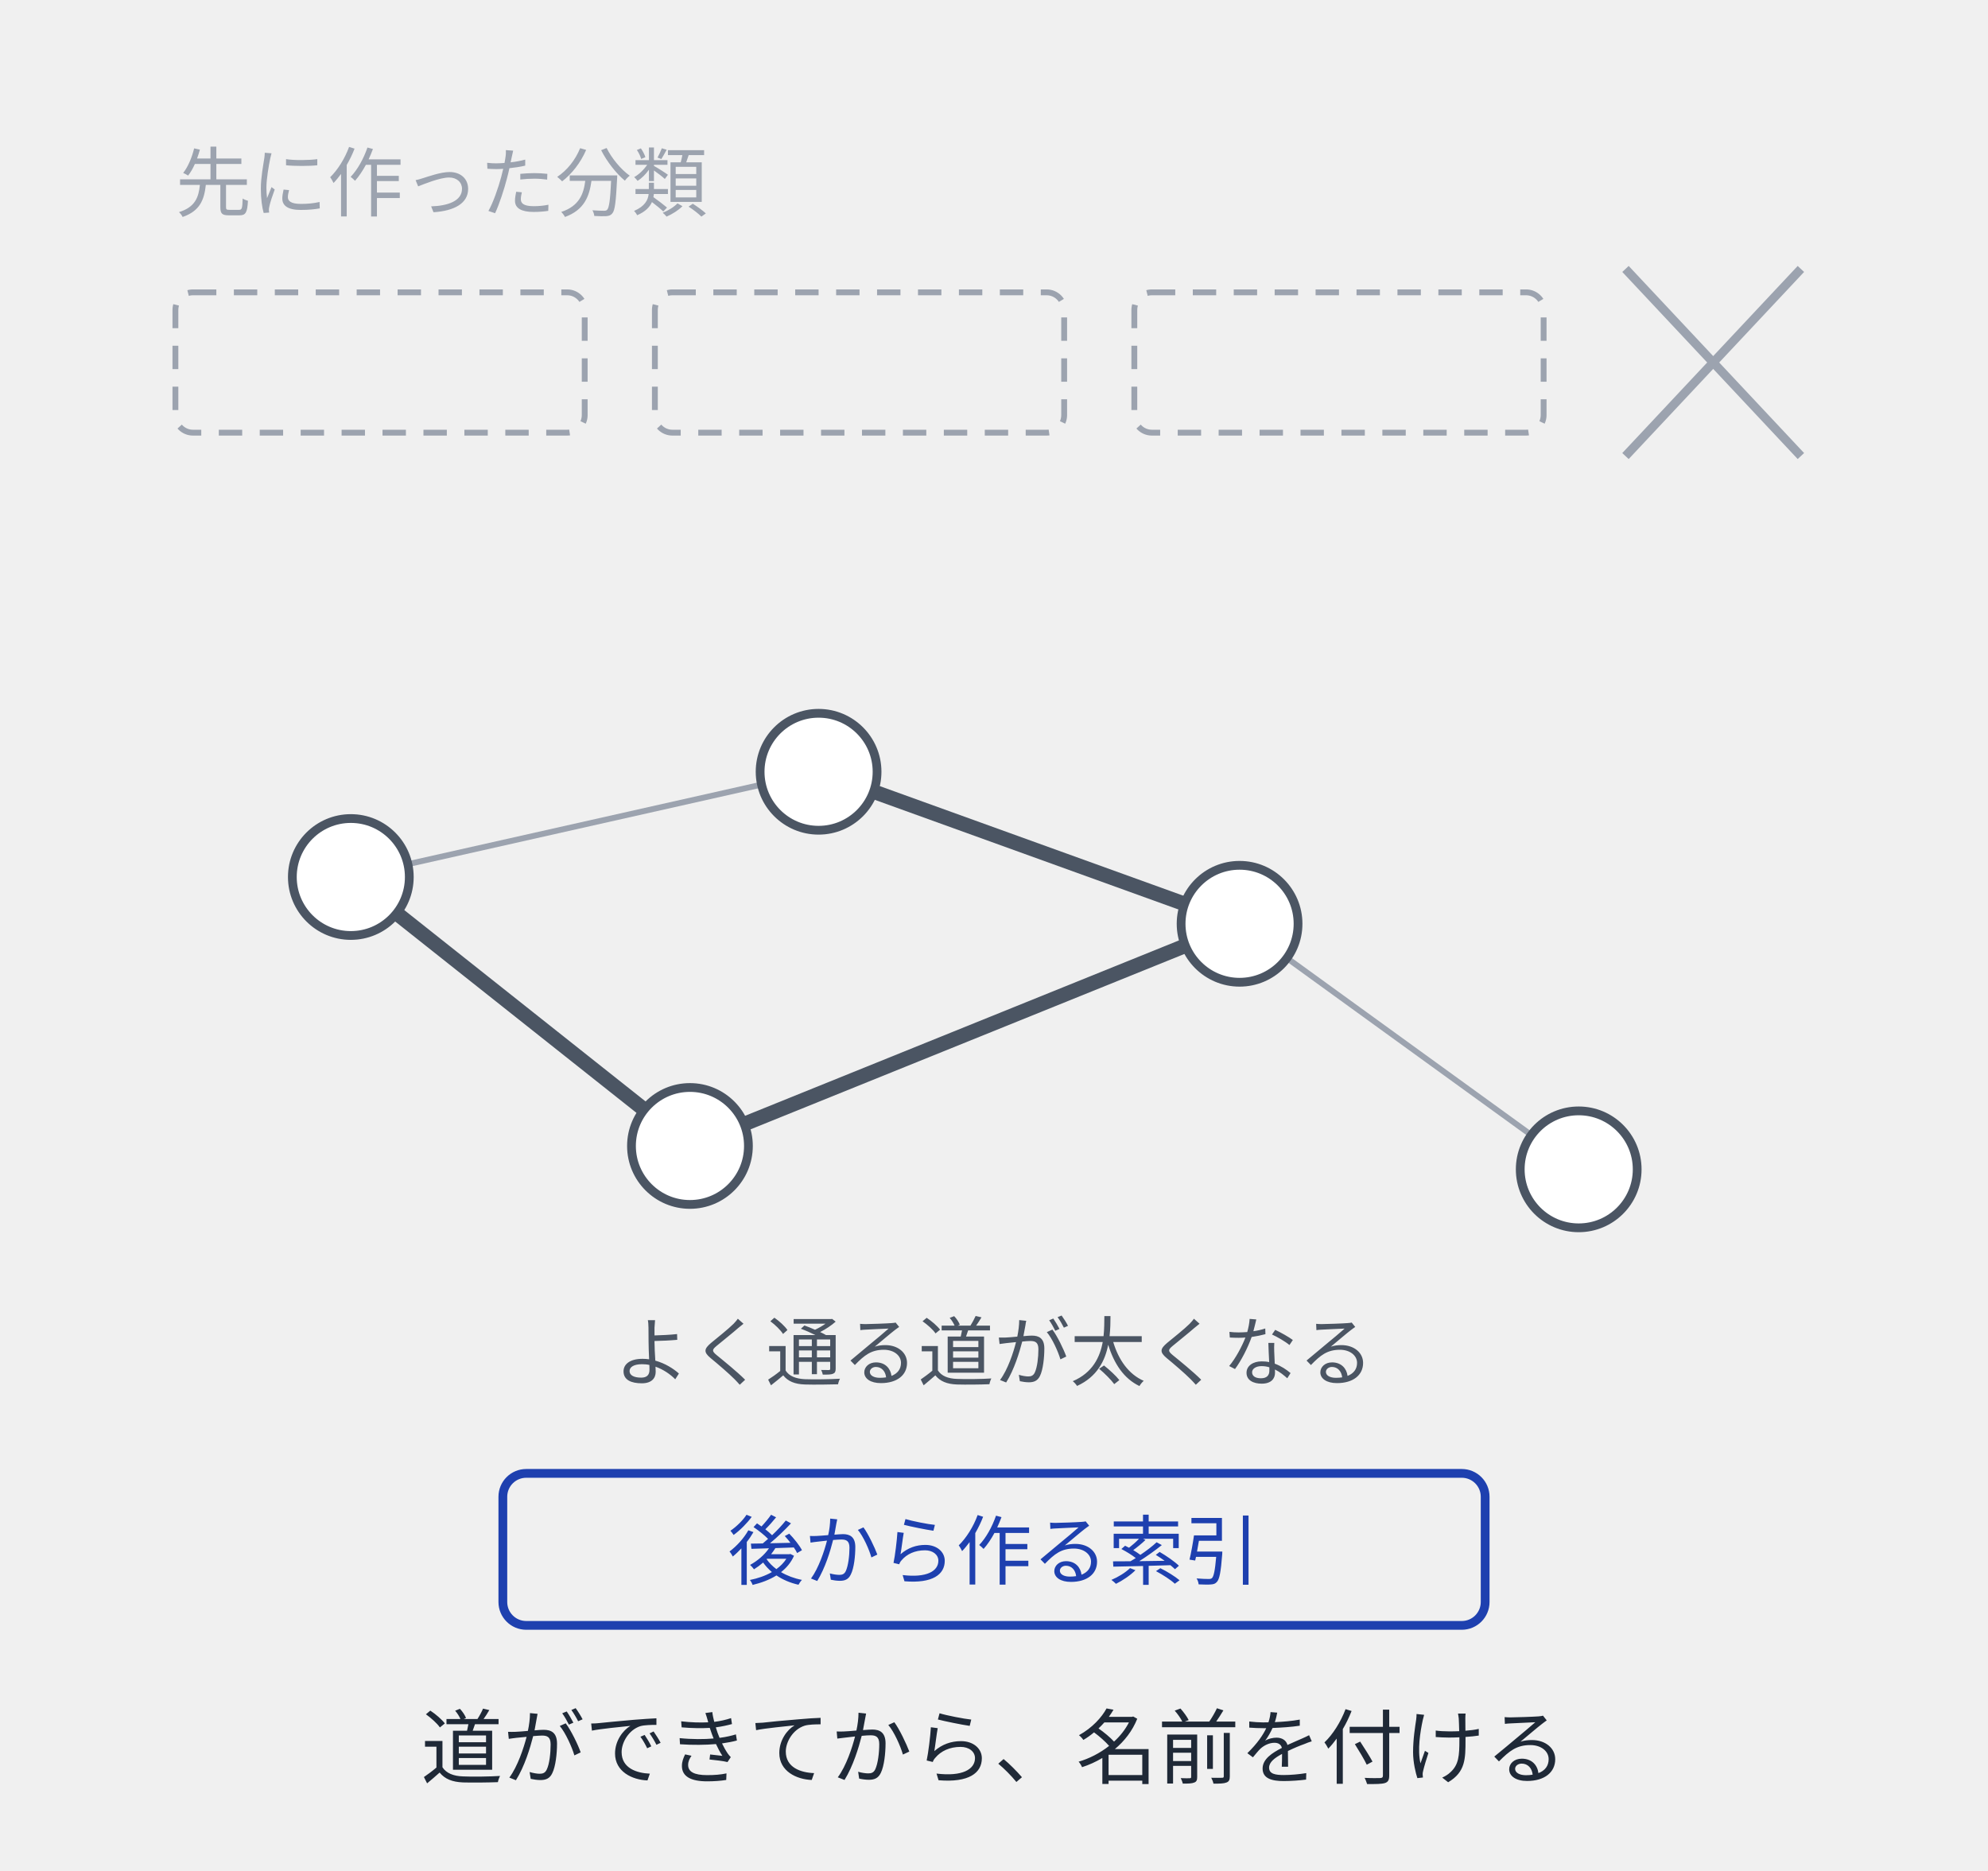
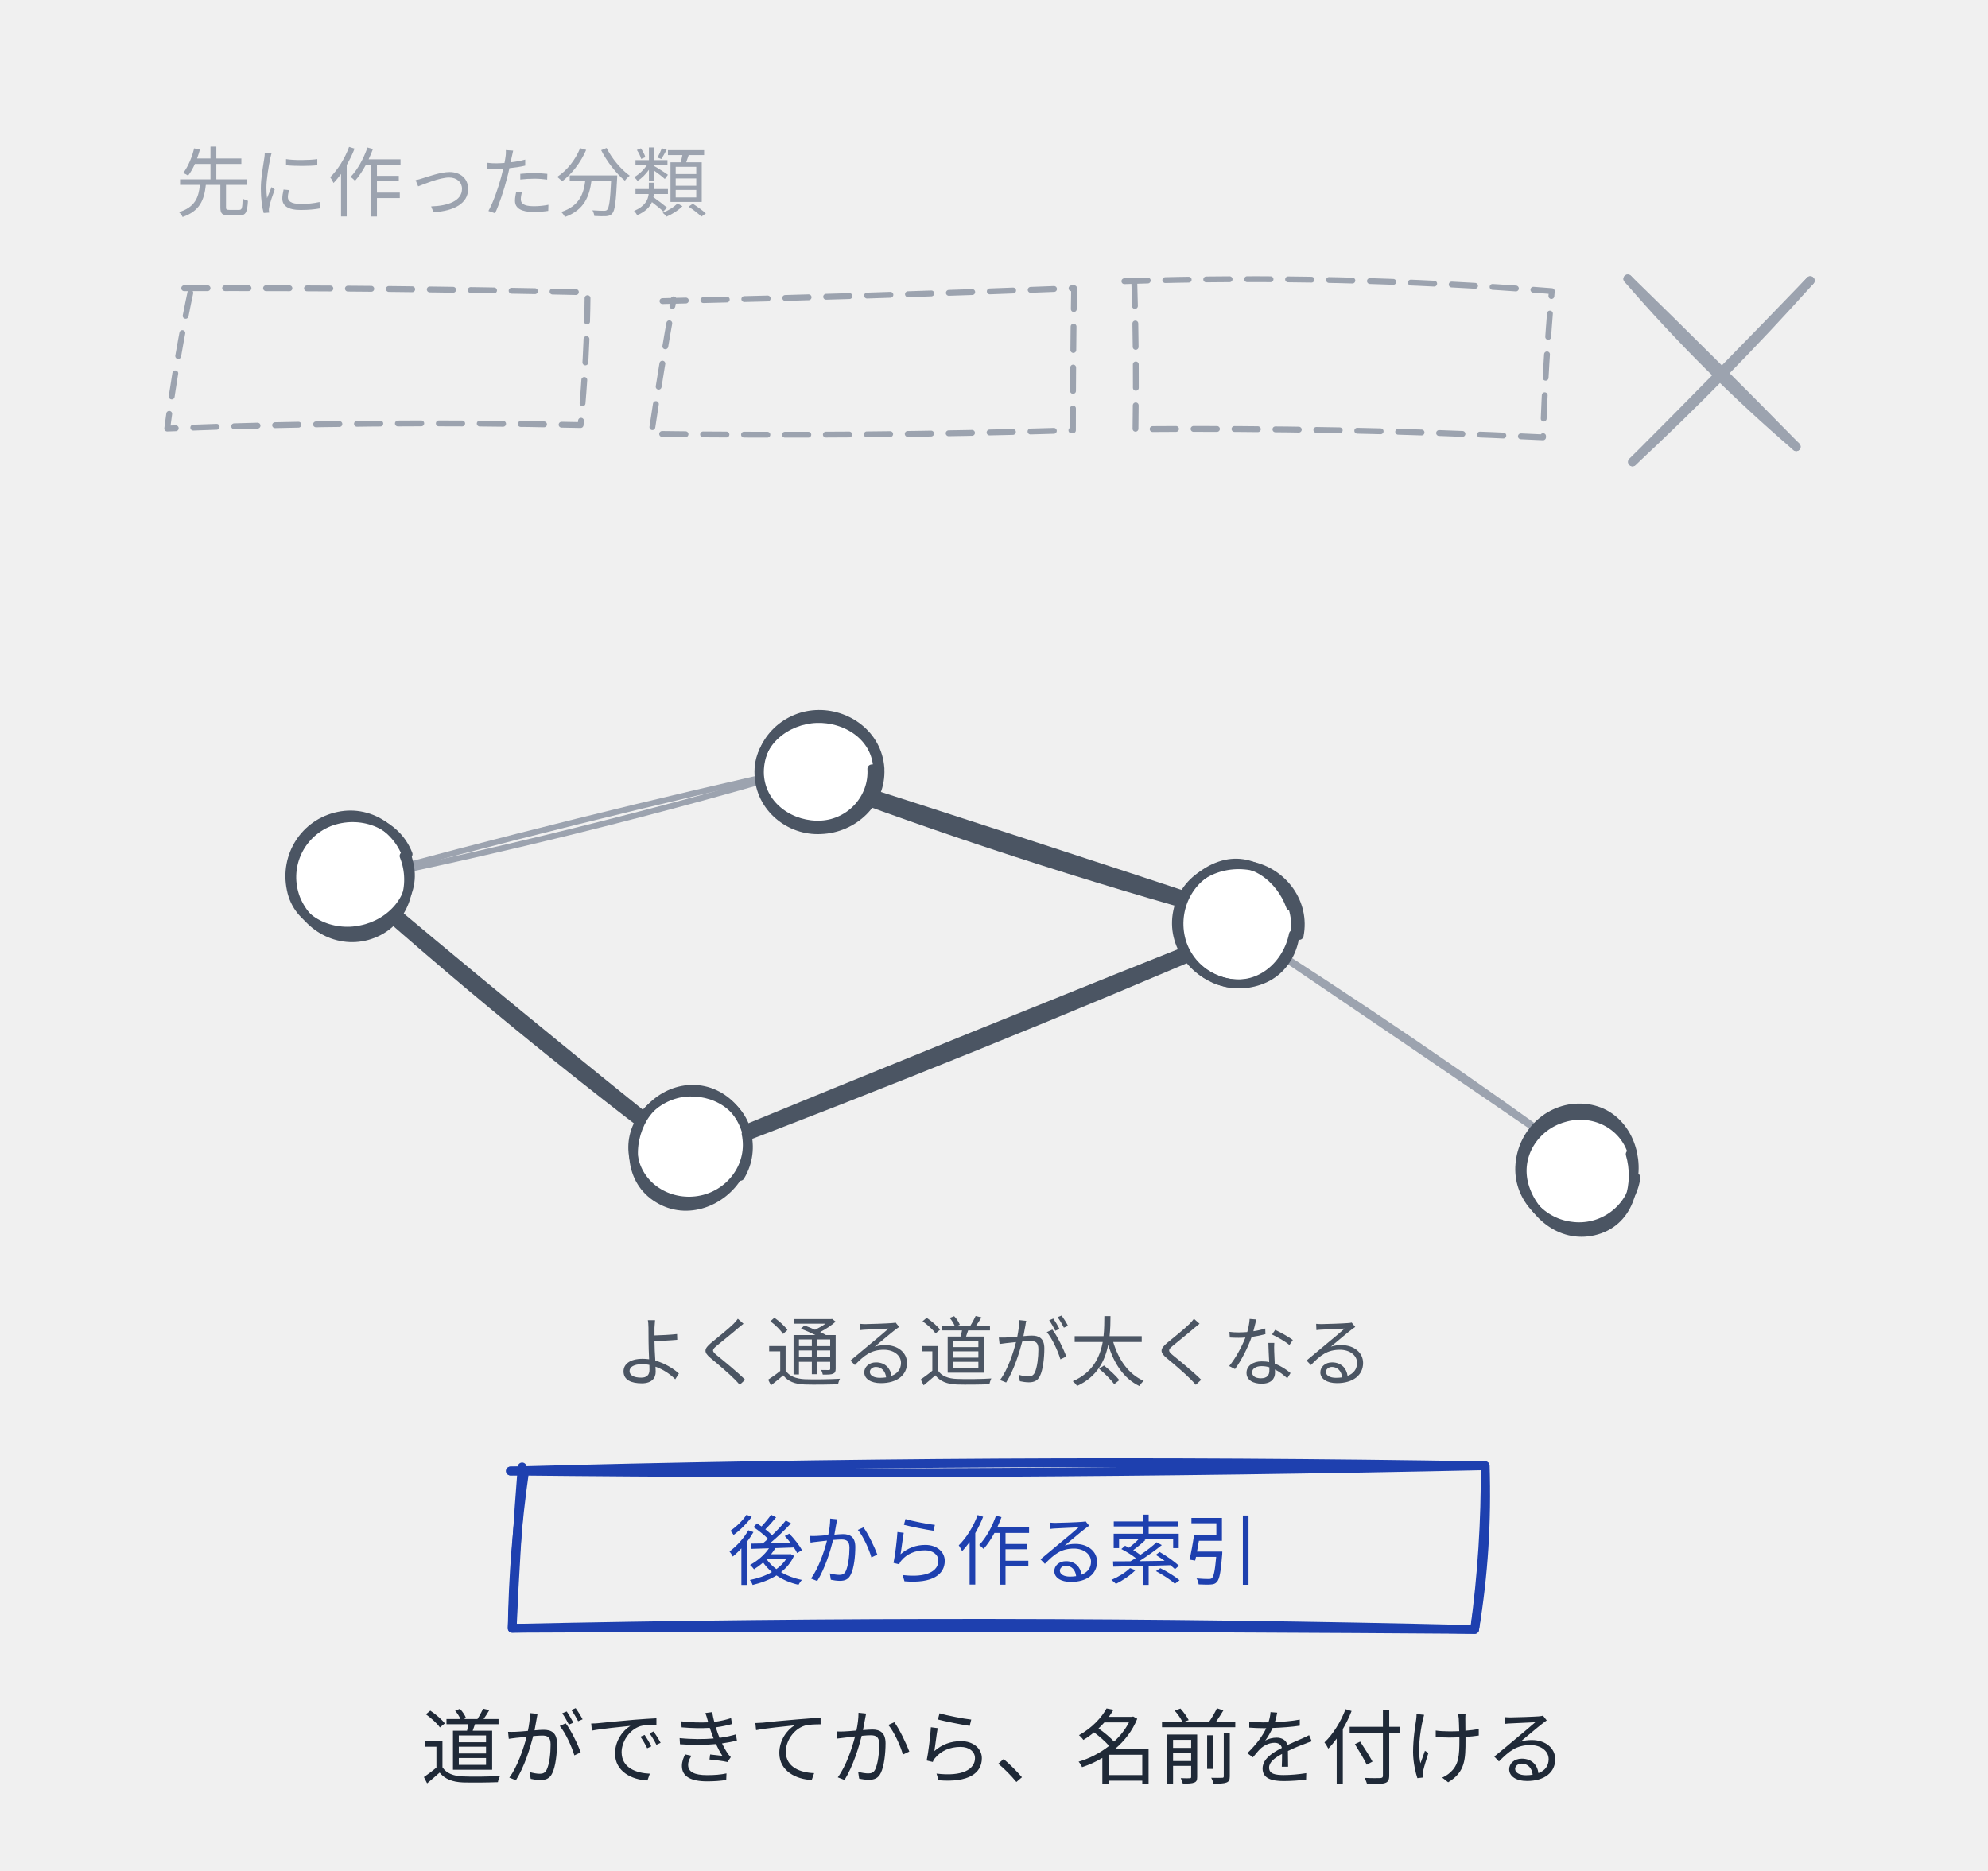
<svg xmlns="http://www.w3.org/2000/svg" width="340" height="320" viewBox="0 0 340 320" preserveAspectRatio="xMidYMid meet">
  <text x="30" y="36" font-family="sans-serif" font-size="13" fill="#9CA3AF">先に作った分類</text>
-   <rect x="30" y="50" width="70" height="24" rx="3" fill="none" stroke="#9CA3AF" stroke-width="1" stroke-dasharray="4 3" />
-   <rect x="112" y="50" width="70" height="24" rx="3" fill="none" stroke="#9CA3AF" stroke-width="1" stroke-dasharray="4 3" />
-   <rect x="194" y="50" width="70" height="24" rx="3" fill="none" stroke="#9CA3AF" stroke-width="1" stroke-dasharray="4 3" />
-   <line x1="278" y1="46" x2="308" y2="78" stroke="#9CA3AF" stroke-width="1.5" />
-   <line x1="308" y1="46" x2="278" y2="78" stroke="#9CA3AF" stroke-width="1.5" />
-   <line x1="60" y1="150" x2="140" y2="132" stroke="#9CA3AF" stroke-width="1" />
-   <line x1="140" y1="132" x2="212" y2="158" stroke="#4B5563" stroke-width="2.5" />
-   <line x1="60" y1="150" x2="118" y2="196" stroke="#4B5563" stroke-width="2.5" />
-   <line x1="118" y1="196" x2="212" y2="158" stroke="#4B5563" stroke-width="2.5" />
-   <line x1="212" y1="158" x2="270" y2="200" stroke="#9CA3AF" stroke-width="1" />
-   <circle cx="60" cy="150" r="10" fill="#FFFFFF" stroke="#4B5563" stroke-width="1.5" />
-   <circle cx="140" cy="132" r="10" fill="#FFFFFF" stroke="#4B5563" stroke-width="1.5" />
-   <circle cx="118" cy="196" r="10" fill="#FFFFFF" stroke="#4B5563" stroke-width="1.5" />
-   <circle cx="212" cy="158" r="10" fill="#FFFFFF" stroke="#4B5563" stroke-width="1.5" />
-   <circle cx="270" cy="200" r="10" fill="#FFFFFF" stroke="#4B5563" stroke-width="1.5" />
+   <path d="M31.5 49.3 Q66 49.2 100.5 50 Q100.4 61.4 99.3 72.7 Q64 71.9 28.6 73.3 Q30.2 61 32.8 48.9" fill="none" stroke="#9CA3AF" stroke-width="1" stroke-dasharray="4 3" stroke-linejoin="round" stroke-linecap="round" />
+   <path d="M113.3 51.5 Q148.5 50.7 183.7 49.3 Q183.5 61.5 183.5 73.6 Q147.5 74.7 111.4 74.2 Q113.1 62.7 115.2 51.2" fill="none" stroke="#9CA3AF" stroke-width="1" stroke-dasharray="4 3" stroke-linejoin="round" stroke-linecap="round" />
+   <path d="M192.3 48.1 Q228.9 46.9 265.4 49.8 Q264.3 62.3 263.9 74.8 Q229.1 73.1 194.2 73.4 Q194.4 60.9 194 48.3" fill="none" stroke="#9CA3AF" stroke-width="1" stroke-dasharray="4 3" stroke-linejoin="round" stroke-linecap="round" />
+   <path d="M278.4 47.7 Q293 61.9 307.2 76.4" fill="none" stroke="#9CA3AF" stroke-width="1.5" stroke-linejoin="round" stroke-linecap="round" />
+   <path d="M278.4 47.7 Q291.7 63.1 307.2 76.4" fill="none" stroke="#9CA3AF" stroke-width="1.5" stroke-linejoin="round" stroke-linecap="round" />
+   <path d="M309.6 48 Q295.1 64.2 279.2 79" fill="none" stroke="#9CA3AF" stroke-width="1.5" stroke-linejoin="round" stroke-linecap="round" />
+   <path d="M309.6 48 Q294.6 63.6 279.2 79" fill="none" stroke="#9CA3AF" stroke-width="1.5" stroke-linejoin="round" stroke-linecap="round" />
+   <path d="M58.2 151.1 Q99.4 142.8 139.6 130.9" fill="none" stroke="#9CA3AF" stroke-width="1" stroke-linejoin="round" stroke-linecap="round" />
+   <path d="M58.2 151.1 Q98.6 140 139.6 130.9" fill="none" stroke="#9CA3AF" stroke-width="1" stroke-linejoin="round" stroke-linecap="round" />
+   <path d="M138 132.7 Q174.3 144.3 210.5 156.3" fill="none" stroke="#4B5563" stroke-width="2.5" stroke-linejoin="round" stroke-linecap="round" />
+   <path d="M138 132.7 Q173.7 146.2 210.5 156.3" fill="none" stroke="#4B5563" stroke-width="2.5" stroke-linejoin="round" stroke-linecap="round" />
+   <path d="M59.1 149.5 Q87.4 174.9 117.8 197.7" fill="none" stroke="#4B5563" stroke-width="2.5" stroke-linejoin="round" stroke-linecap="round" />
+   <path d="M59.1 149.5 Q88.1 174 117.8 197.7" fill="none" stroke="#4B5563" stroke-width="2.5" stroke-linejoin="round" stroke-linecap="round" />
+   <path d="M119.6 196.9 Q167.1 178.9 213.7 158.8" fill="none" stroke="#4B5563" stroke-width="2.5" stroke-linejoin="round" stroke-linecap="round" />
+   <path d="M119.6 196.9 Q166.5 177.6 213.7 158.8" fill="none" stroke="#4B5563" stroke-width="2.5" stroke-linejoin="round" stroke-linecap="round" />
+   <path d="M211.2 158.2 Q242.2 177.8 271.7 199.4" fill="none" stroke="#9CA3AF" stroke-width="1" stroke-linejoin="round" stroke-linecap="round" />
+   <path d="M211.2 158.2 Q241.6 178.7 271.7 199.4" fill="none" stroke="#9CA3AF" stroke-width="1" stroke-linejoin="round" stroke-linecap="round" />
+   <path d="M70 147.9 C71.2 153.5 66.8 158 61.8 159 C56.9 160.1 50.9 157.7 49.8 152.1 C48.6 146.4 52.1 140.8 57.9 139.6 C63.6 138.4 68.9 142.4 70 147.9 Z" fill="#FFFFFF" stroke="#4B5563" stroke-width="1.5" stroke-linejoin="round" stroke-linecap="round" />
+   <path d="M69.1 146.4 C71.1 151.4 69.2 157.6 63.8 159.7 C58.5 161.8 52.7 158.9 50.6 153.7 C48.6 148.5 51.1 142.7 56.3 140.6 C61.5 138.6 67.7 140.7 69.8 146.1 Z" fill="none" stroke="#4B5563" stroke-width="1.5" stroke-linejoin="round" stroke-linecap="round" />
+   <path d="M149.1 131.5 C149.4 136.5 145.5 140.8 140.5 141.1 C135.5 141.4 130.3 138.1 129.9 132.6 C129.6 127 134.1 122.5 139.5 122.2 C144.8 121.9 150.1 125.6 150.5 131.4 Z" fill="#FFFFFF" stroke="#4B5563" stroke-width="1.5" stroke-linejoin="round" stroke-linecap="round" />
+   <path d="M150.5 131.5 C150.8 137.3 145.9 141.7 140.4 141.9 C135 142.2 130 138.1 129.8 132.5 C129.5 126.8 134.6 123.1 139.6 122.9 C144.6 122.7 149.9 125.9 150.1 131.5 Z" fill="none" stroke="#4B5563" stroke-width="1.5" stroke-linejoin="round" stroke-linecap="round" />
+   <path d="M126.3 201 C123.6 205.6 117.5 208 112.6 205 C107.6 202 107.4 195.6 110 191.2 C112.7 186.8 118.4 184.8 123.1 187.6 C127.7 190.4 129.5 196.4 126.6 201.2 Z" fill="#FFFFFF" stroke="#4B5563" stroke-width="1.5" stroke-linejoin="round" stroke-linecap="round" />
+   <path d="M127.6 193.9 C128.7 199.2 125.1 204.1 120 205.2 C114.9 206.3 109.5 203.4 108.4 198.1 C107.3 192.8 111.1 188.1 116.1 187 C121 186 126.6 188.5 127.8 193.9 Z" fill="none" stroke="#4B5563" stroke-width="1.5" stroke-linejoin="round" stroke-linecap="round" />
+   <path d="M221 154.9 C222.7 159.9 220.7 165.9 215.4 167.7 C210 169.6 204.1 166.8 202.2 161.4 C200.4 156 203.1 150 208.6 148.1 C214 146.2 219 150.2 220.7 155 Z" fill="#FFFFFF" stroke="#4B5563" stroke-width="1.5" stroke-linejoin="round" stroke-linecap="round" />
+   <path d="M221.2 159.8 C220.2 164.9 215.6 169.2 210 168.1 C204.4 167 200.2 161.7 201.4 155.9 C202.6 150 208.5 147.1 214 148.1 C219.4 149.2 223.3 154.4 222.2 160 Z" fill="none" stroke="#4B5563" stroke-width="1.5" stroke-linejoin="round" stroke-linecap="round" />
+   <path d="M279.8 201.4 C279 206.8 274 210.5 268.6 209.7 C263.3 209 259.2 204.1 260 198.6 C260.7 193.1 265.7 188.8 271.5 189.6 C277.2 190.4 280.1 196.1 279.4 201.3 Z" fill="#FFFFFF" stroke="#4B5563" stroke-width="1.5" stroke-linejoin="round" stroke-linecap="round" />
+   <path d="M278.8 197.4 C280.2 202.2 278.9 208.7 273.1 210.4 C267.3 212.1 262.2 207.9 260.7 202.8 C259.2 197.6 262.5 192.6 267.4 191.2 C272.3 189.7 277.7 192.2 279.2 197.3 Z" fill="none" stroke="#4B5563" stroke-width="1.5" stroke-linejoin="round" stroke-linecap="round" />
  <text x="170" y="236" text-anchor="middle" font-family="sans-serif" font-size="13" fill="#4B5563">よく通る道が太くなる</text>
-   <rect x="86" y="252" width="168" height="26" rx="4" fill="none" stroke="#1E40AF" stroke-width="1.5" />
+   <path d="M87.3 251.6 Q170.6 249.3 254 250.7 Q254.5 264.8 252.2 278.7 Q169.9 276.7 87.6 278.5 Q88.2 264.7 89.3 250.9" fill="none" stroke="#1E40AF" stroke-width="1.5" stroke-linejoin="round" stroke-linecap="round" />
+   <path d="M87.3 251.6 Q170.6 252.5 254 250.7 Q254.1 264.8 252.2 278.7 Q169.9 278.1 87.6 278.5 Q87.8 265.1 89.7 251.8" fill="none" stroke="#1E40AF" stroke-width="1.5" stroke-linejoin="round" stroke-linecap="round" />
  <text x="170" y="270" text-anchor="middle" font-family="sans-serif" font-size="13" fill="#1E40AF">後から作る索引</text>
  <text x="170" y="304" text-anchor="middle" font-family="sans-serif" font-size="14" fill="#1F2937">道ができてから、名前を付ける</text>
</svg>
